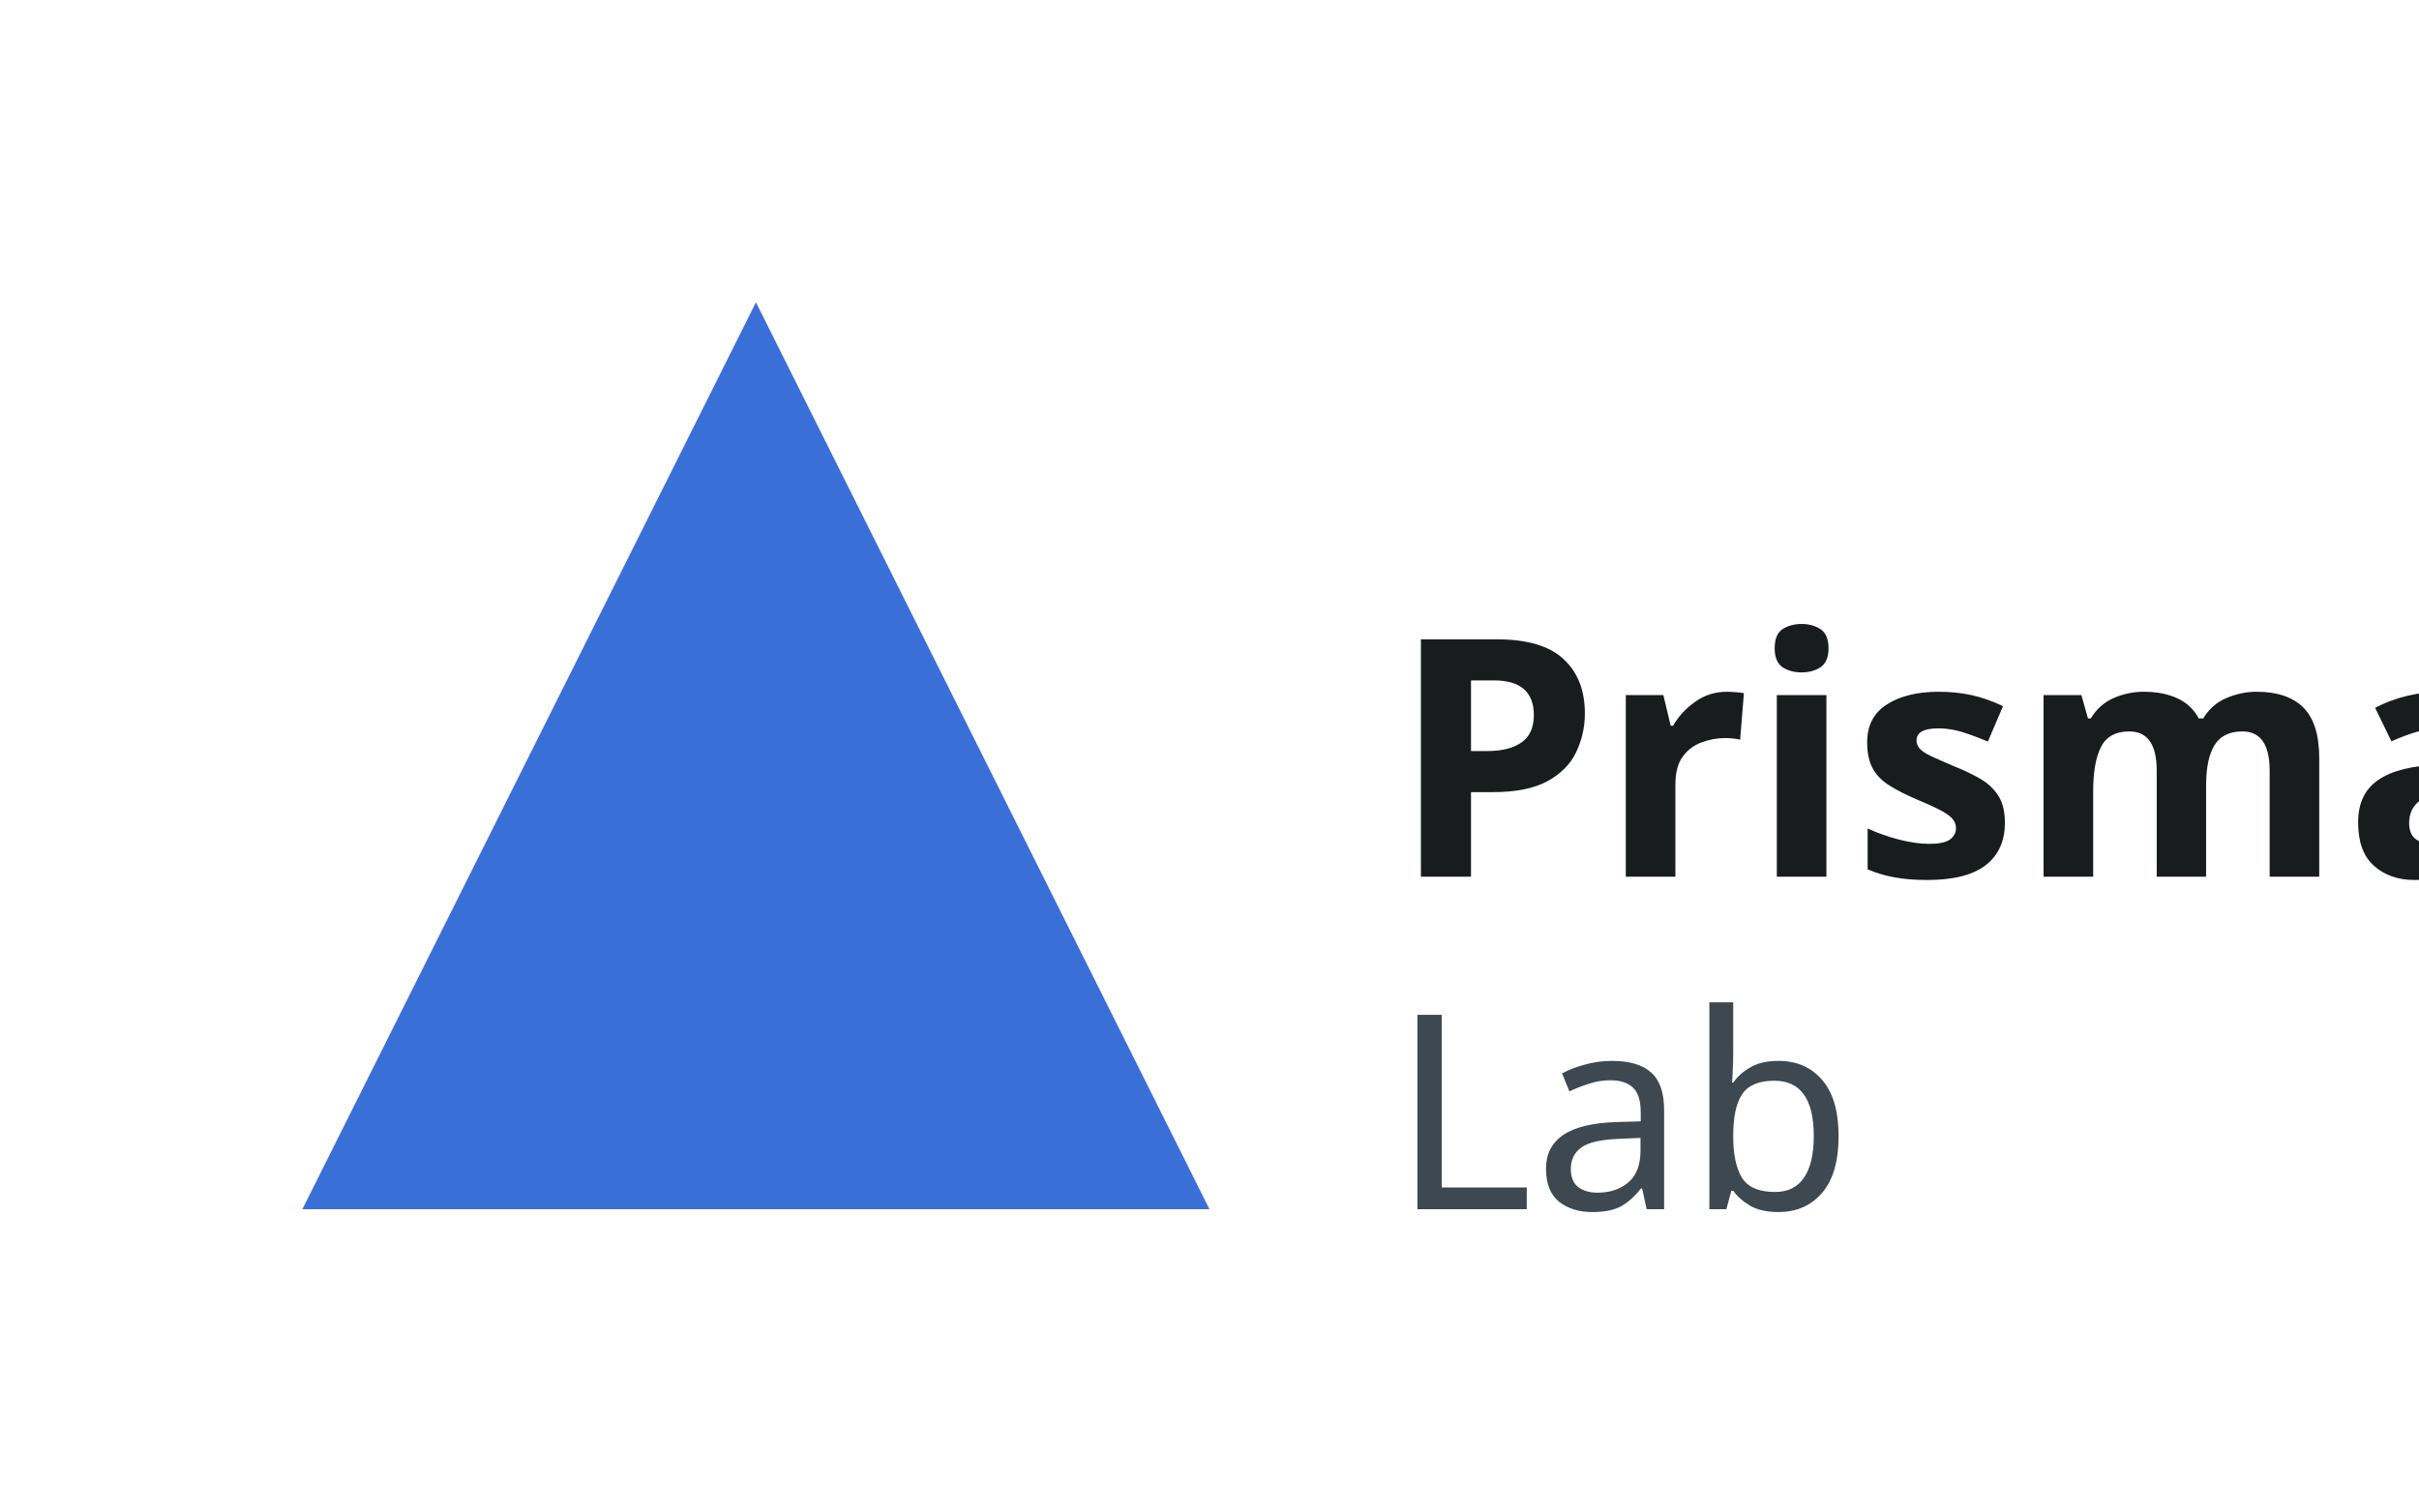
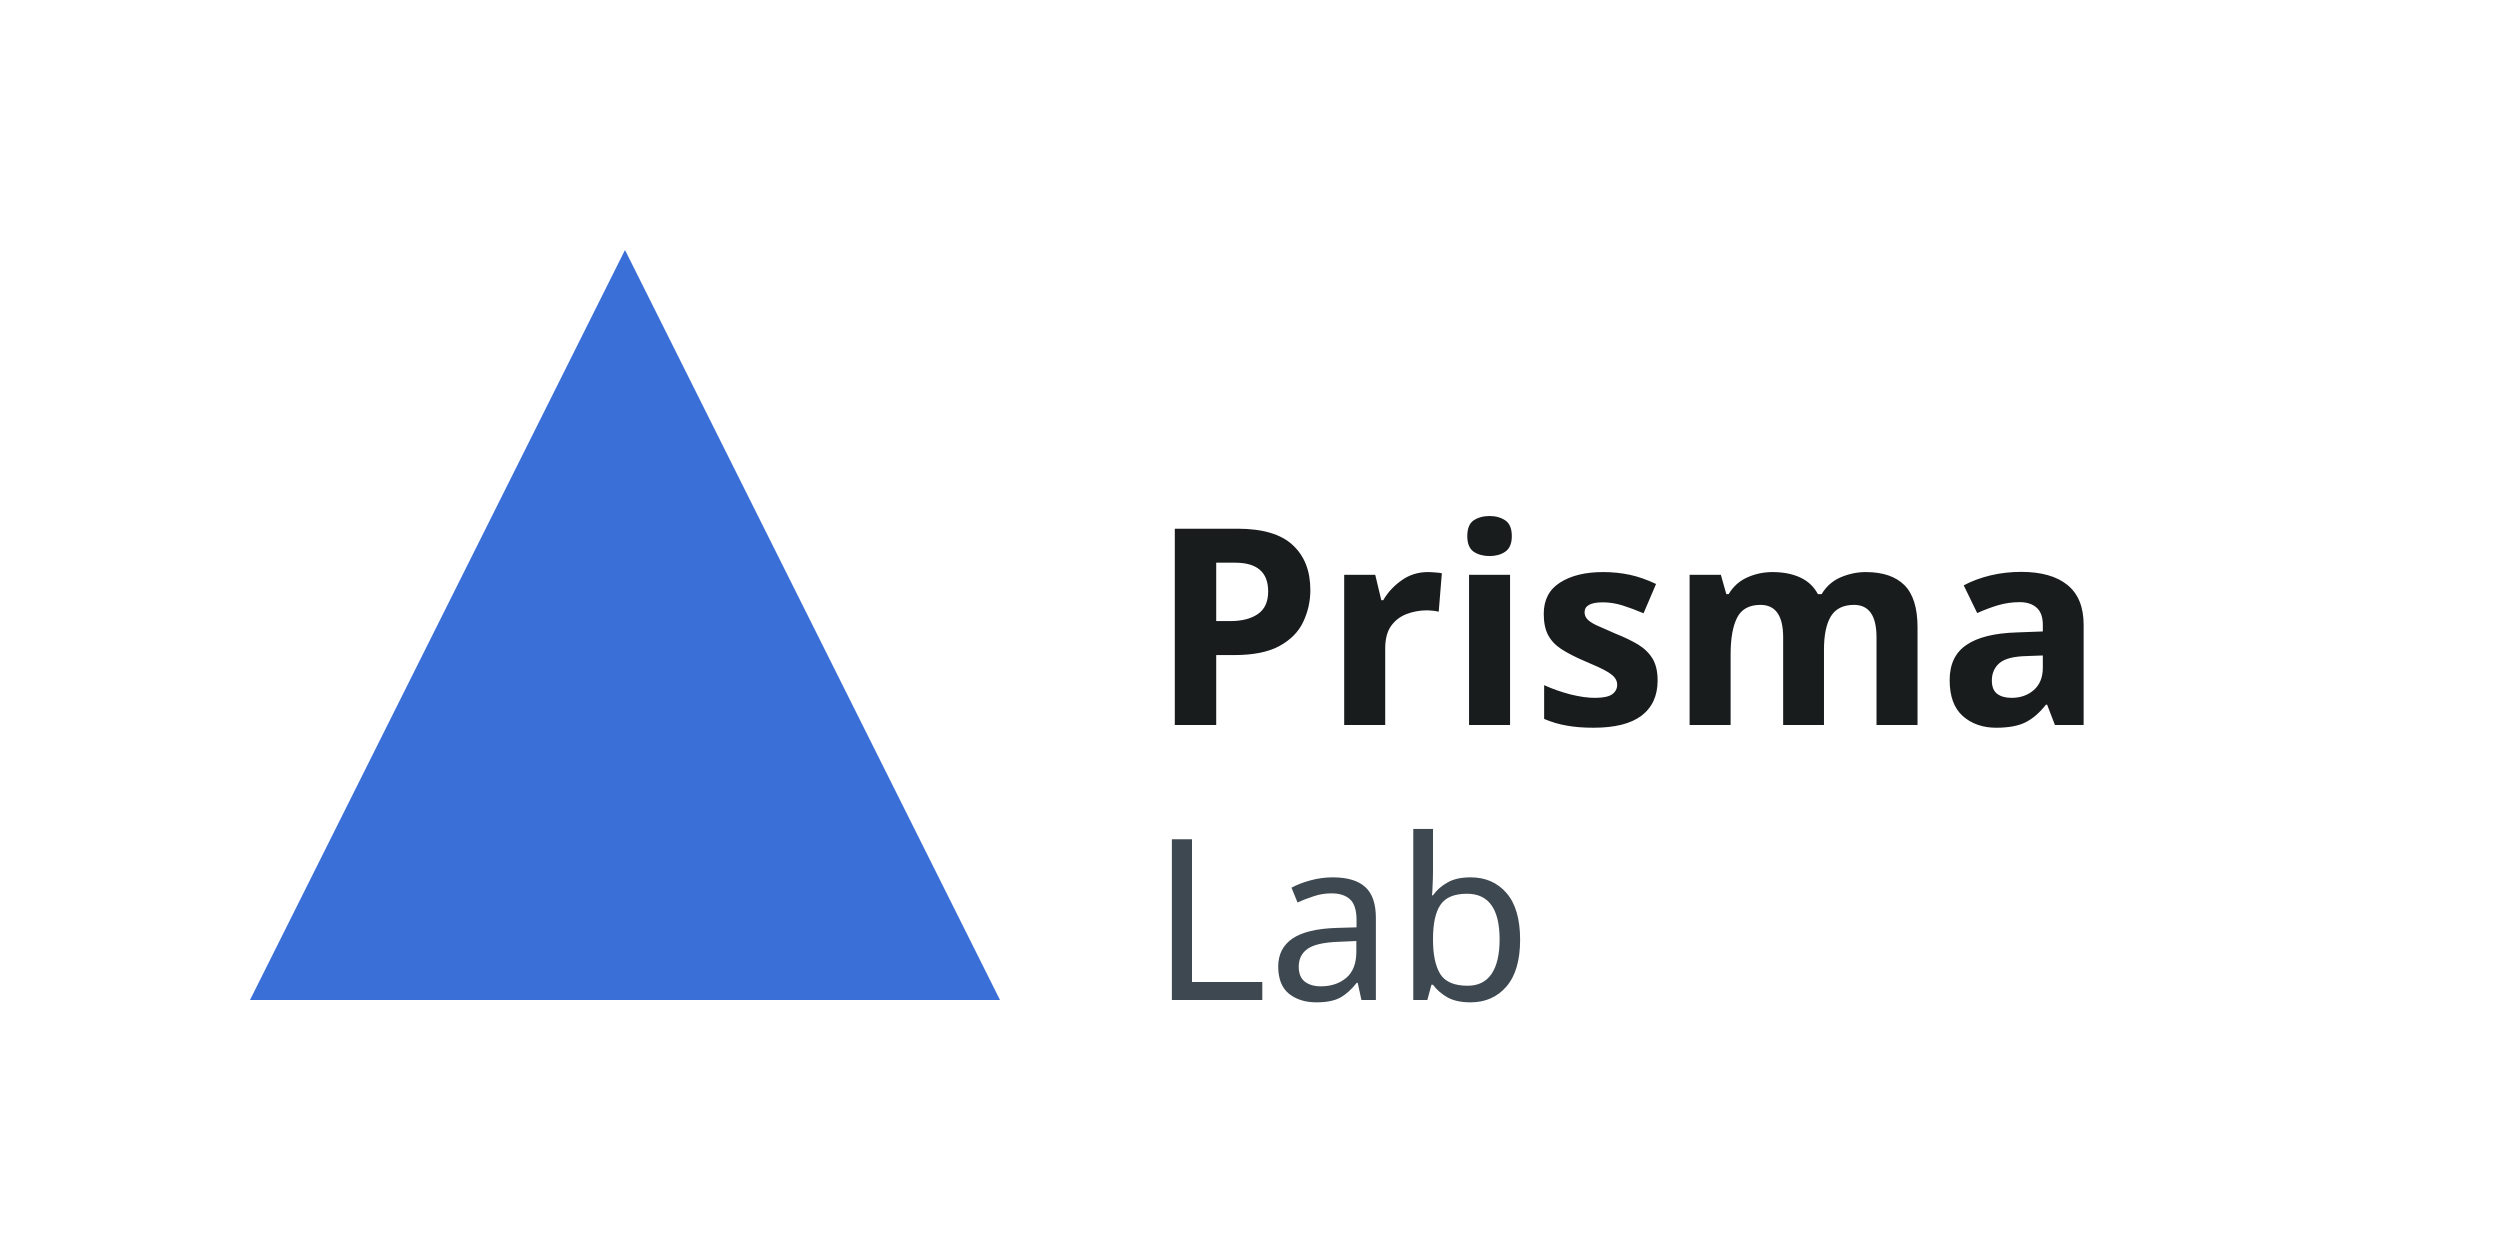
- <svg xmlns="http://www.w3.org/2000/svg" viewBox="0 0 160 100" role="img" aria-label="Prisma Lab">
+ <svg xmlns="http://www.w3.org/2000/svg" viewBox="0 0 200 100" role="img" aria-label="Prisma Lab">
  <path d="M20 80 L50 20 L80 80 Z" fill="#3b6fd8" />
  <text x="92" y="58" font-family="sans-serif" font-size="22" font-weight="700" fill="#191c1d">Prisma</text>
  <text x="92" y="80" font-family="sans-serif" font-size="18" fill="#3e4850">Lab</text>
</svg>
